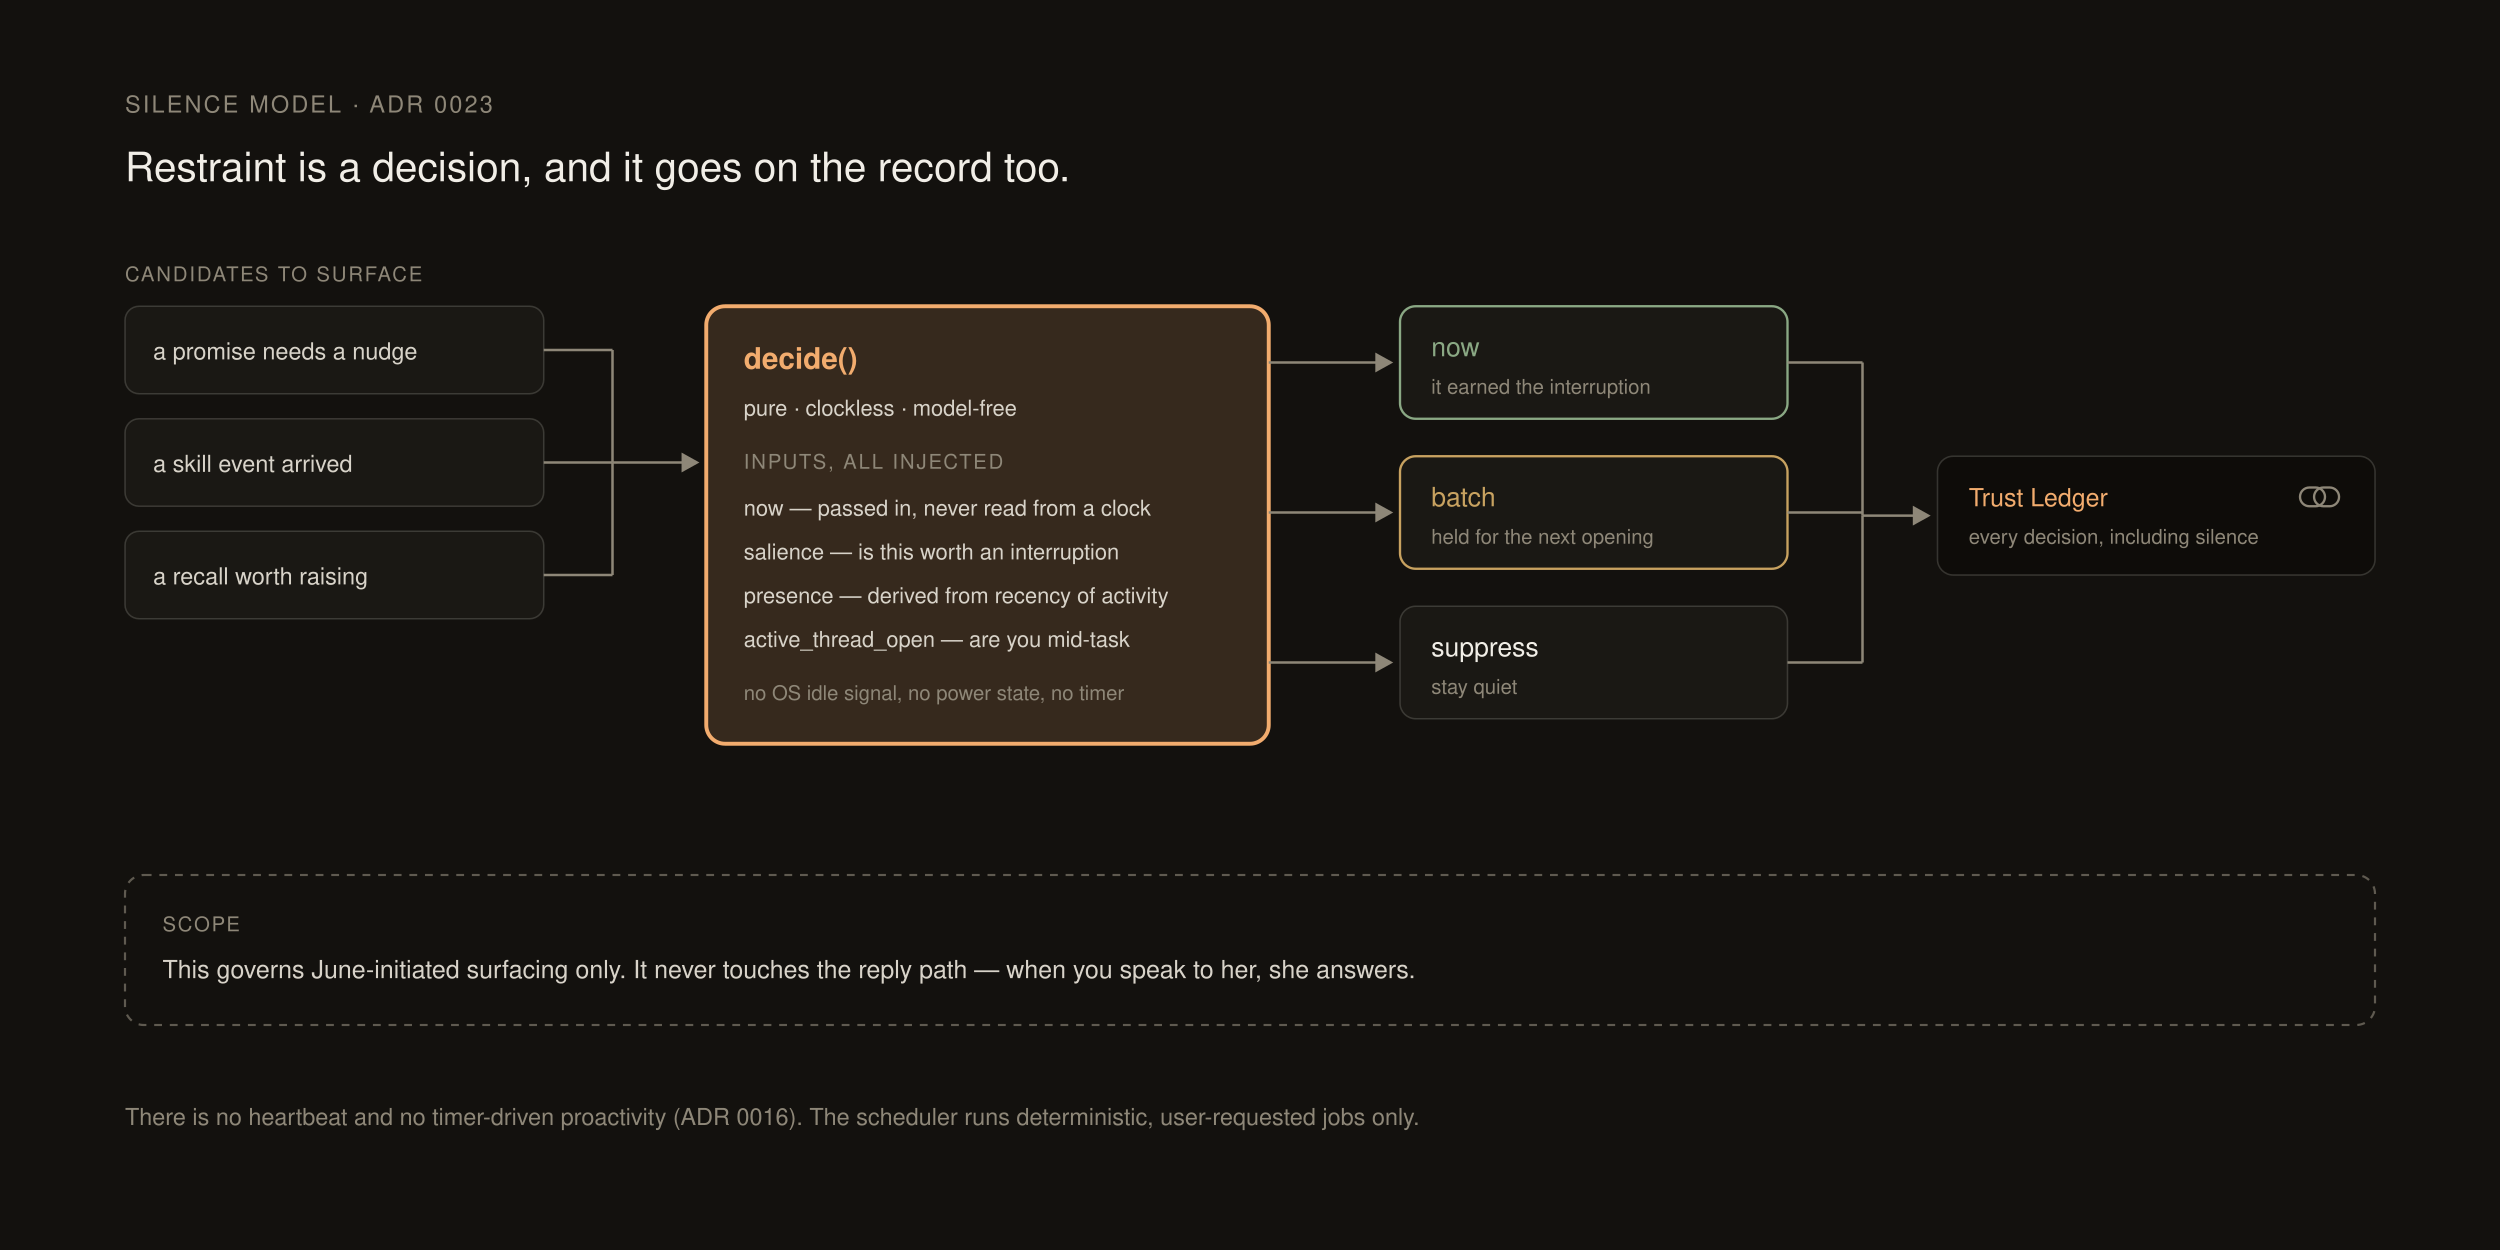
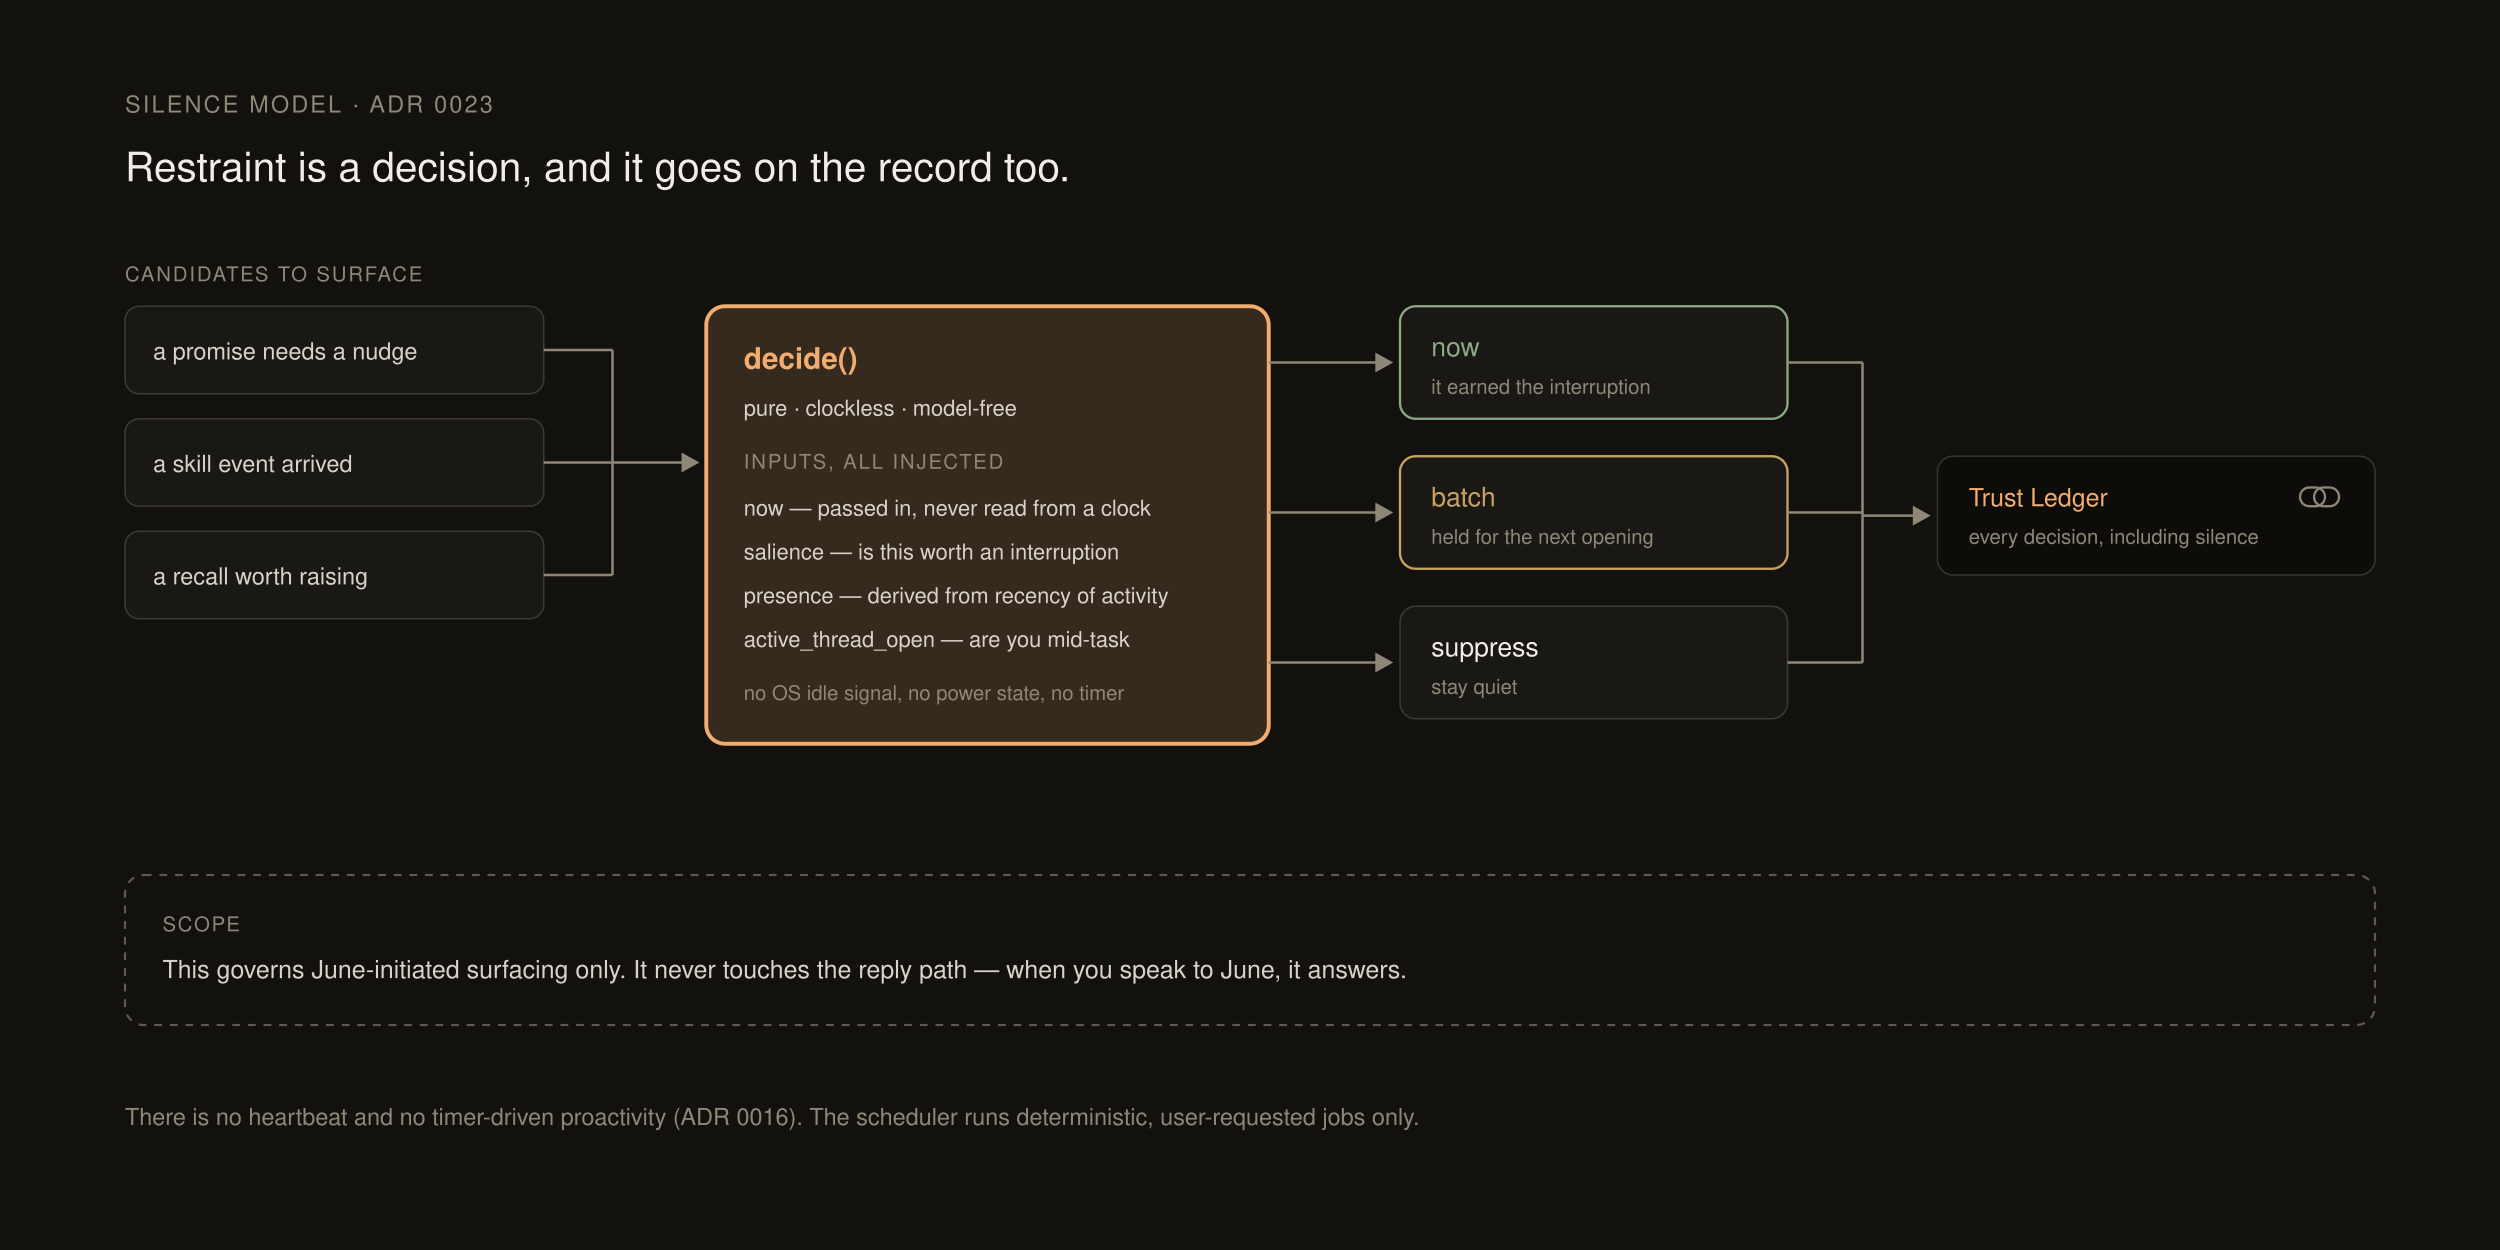
<svg xmlns="http://www.w3.org/2000/svg" viewBox="0 0 1600 800" role="img" preserveAspectRatio="xMidYMid meet">
  <rect width="1600" height="800" fill="#13110E" />
  <g font-family="-apple-system, Helvetica Neue, Helvetica, Arial, sans-serif">
    <text x="80" y="72" font-size="15" font-weight="500" fill="#8E8778" letter-spacing="1.4">SILENCE MODEL · ADR 0023</text>
    <text x="80" y="116" font-size="26" font-weight="500" fill="#F1EEE7">Restraint is a decision, and it goes on the record too.</text>
    <text x="80" y="180" font-size="13" font-weight="500" fill="#8E8778" letter-spacing="1.2">CANDIDATES TO SURFACE</text>
    <g font-size="15" font-weight="500" fill="#D8D3C9">
      <g transform="translate(80, 196)">
        <rect width="268" height="56" rx="9" fill="#1A1814" stroke="rgba(255,250,240,0.16)" />
        <text x="18" y="34">a promise needs a nudge</text>
      </g>
      <g transform="translate(80, 268)">
        <rect width="268" height="56" rx="9" fill="#1A1814" stroke="rgba(255,250,240,0.16)" />
        <text x="18" y="34">a skill event arrived</text>
      </g>
      <g transform="translate(80, 340)">
        <rect width="268" height="56" rx="9" fill="#1A1814" stroke="rgba(255,250,240,0.16)" />
        <text x="18" y="34">a recall worth raising</text>
      </g>
    </g>
    <g stroke="#8E8778" stroke-width="1.6" fill="#8E8778">
      <line x1="348" y1="224" x2="392" y2="224" />
      <line x1="392" y1="224" x2="392" y2="296" />
      <line x1="348" y1="296" x2="392" y2="296" />
      <line x1="348" y1="368" x2="392" y2="368" />
      <line x1="392" y1="368" x2="392" y2="296" />
      <line x1="392" y1="296" x2="440" y2="296" />
      <path d="M446 296 l-9 -5 v10 z" />
    </g>
    <g transform="translate(452, 196)">
      <rect width="360" height="280" rx="12" fill="rgba(242,172,110,0.16)" stroke="#F2AC6E" stroke-width="2.5" />
      <text x="24" y="40" font-size="19" font-weight="600" fill="#F2AC6E">decide()</text>
      <text x="24" y="70" font-size="14" font-weight="500" fill="#D8D3C9">pure · clockless · model-free</text>
      <text x="24" y="104" font-size="13" font-weight="500" fill="#8E8778" letter-spacing="1.2">INPUTS, ALL INJECTED</text>
      <g font-size="14" font-weight="400" fill="#D8D3C9">
        <text x="24" y="134">now — passed in, never read from a clock</text>
        <text x="24" y="162">salience — is this worth an interruption</text>
        <text x="24" y="190">presence — derived from recency of activity</text>
        <text x="24" y="218">active_thread_open — are you mid-task</text>
      </g>
      <text x="24" y="252" font-size="13" font-weight="400" fill="#8E8778">no OS idle signal, no power state, no timer</text>
    </g>
    <g font-size="17" font-weight="500">
      <g transform="translate(896, 196)">
        <rect width="248" height="72" rx="10" fill="#1A1814" stroke="#8AA884" stroke-width="1.5" />
        <text x="20" y="32" fill="#8AA884">now</text>
        <text x="20" y="56" font-size="13" font-weight="400" fill="#8E8778">it earned the interruption</text>
      </g>
      <g transform="translate(896, 292)">
        <rect width="248" height="72" rx="10" fill="#1A1814" stroke="#C8A260" stroke-width="1.5" />
        <text x="20" y="32" fill="#C8A260">batch</text>
        <text x="20" y="56" font-size="13" font-weight="400" fill="#8E8778">held for the next opening</text>
      </g>
      <g transform="translate(896, 388)">
        <rect width="248" height="72" rx="10" fill="#1A1814" stroke="rgba(255,250,240,0.16)" />
        <text x="20" y="32" fill="#F1EEE7">suppress</text>
        <text x="20" y="56" font-size="13" font-weight="400" fill="#8E8778">stay quiet</text>
      </g>
    </g>
    <g stroke="#8E8778" stroke-width="1.6" fill="#8E8778">
      <line x1="812" y1="232" x2="884" y2="232" />
      <path d="M890 232 l-9 -5 v10 z" />
      <line x1="812" y1="328" x2="884" y2="328" />
      <path d="M890 328 l-9 -5 v10 z" />
      <line x1="812" y1="424" x2="884" y2="424" />
      <path d="M890 424 l-9 -5 v10 z" />
    </g>
    <g transform="translate(1240, 292)">
      <rect width="280" height="76" rx="10" fill="#0E0C09" stroke="rgba(255,250,240,0.16)" />
      <text x="20" y="32" font-size="16" font-weight="500" fill="#F2AC6E">Trust Ledger</text>
      <text x="20" y="56" font-size="13" font-weight="400" fill="#8E8778">every decision, including silence</text>
      <g stroke="#8E8778" stroke-width="1.5" fill="none">
        <rect x="232" y="20" width="16" height="12" rx="6" />
        <rect x="241" y="20" width="16" height="12" rx="6" />
      </g>
    </g>
    <g stroke="#8E8778" stroke-width="1.6" fill="#8E8778">
      <line x1="1144" y1="232" x2="1192" y2="232" />
      <line x1="1192" y1="232" x2="1192" y2="330" />
      <line x1="1144" y1="328" x2="1192" y2="328" />
      <line x1="1144" y1="424" x2="1192" y2="424" />
      <line x1="1192" y1="424" x2="1192" y2="330" />
      <line x1="1192" y1="330" x2="1228" y2="330" />
      <path d="M1234 330 l-9 -5 v10 z" />
    </g>
    <g transform="translate(80, 560)">
      <rect width="1440" height="96" rx="12" fill="none" stroke="#5F5A50" stroke-width="1.4" stroke-dasharray="5 5" />
      <text x="24" y="36" font-size="13" font-weight="500" fill="#8E8778" letter-spacing="1.2">SCOPE</text>
-       <text x="24" y="66" font-size="16" font-weight="400" fill="#D8D3C9">This governs June-initiated surfacing only. It never touches the reply path — when you speak to her, she answers.</text>
+       <text x="24" y="66" font-size="16" font-weight="400" fill="#D8D3C9">This governs June-initiated surfacing only. It never touches the reply path — when you speak to June, it answers.</text>
    </g>
    <text x="80" y="720" font-size="15" font-weight="400" fill="#8E8778">There is no heartbeat and no timer-driven proactivity (ADR 0016). The scheduler runs deterministic, user-requested jobs only.</text>
  </g>
</svg>
